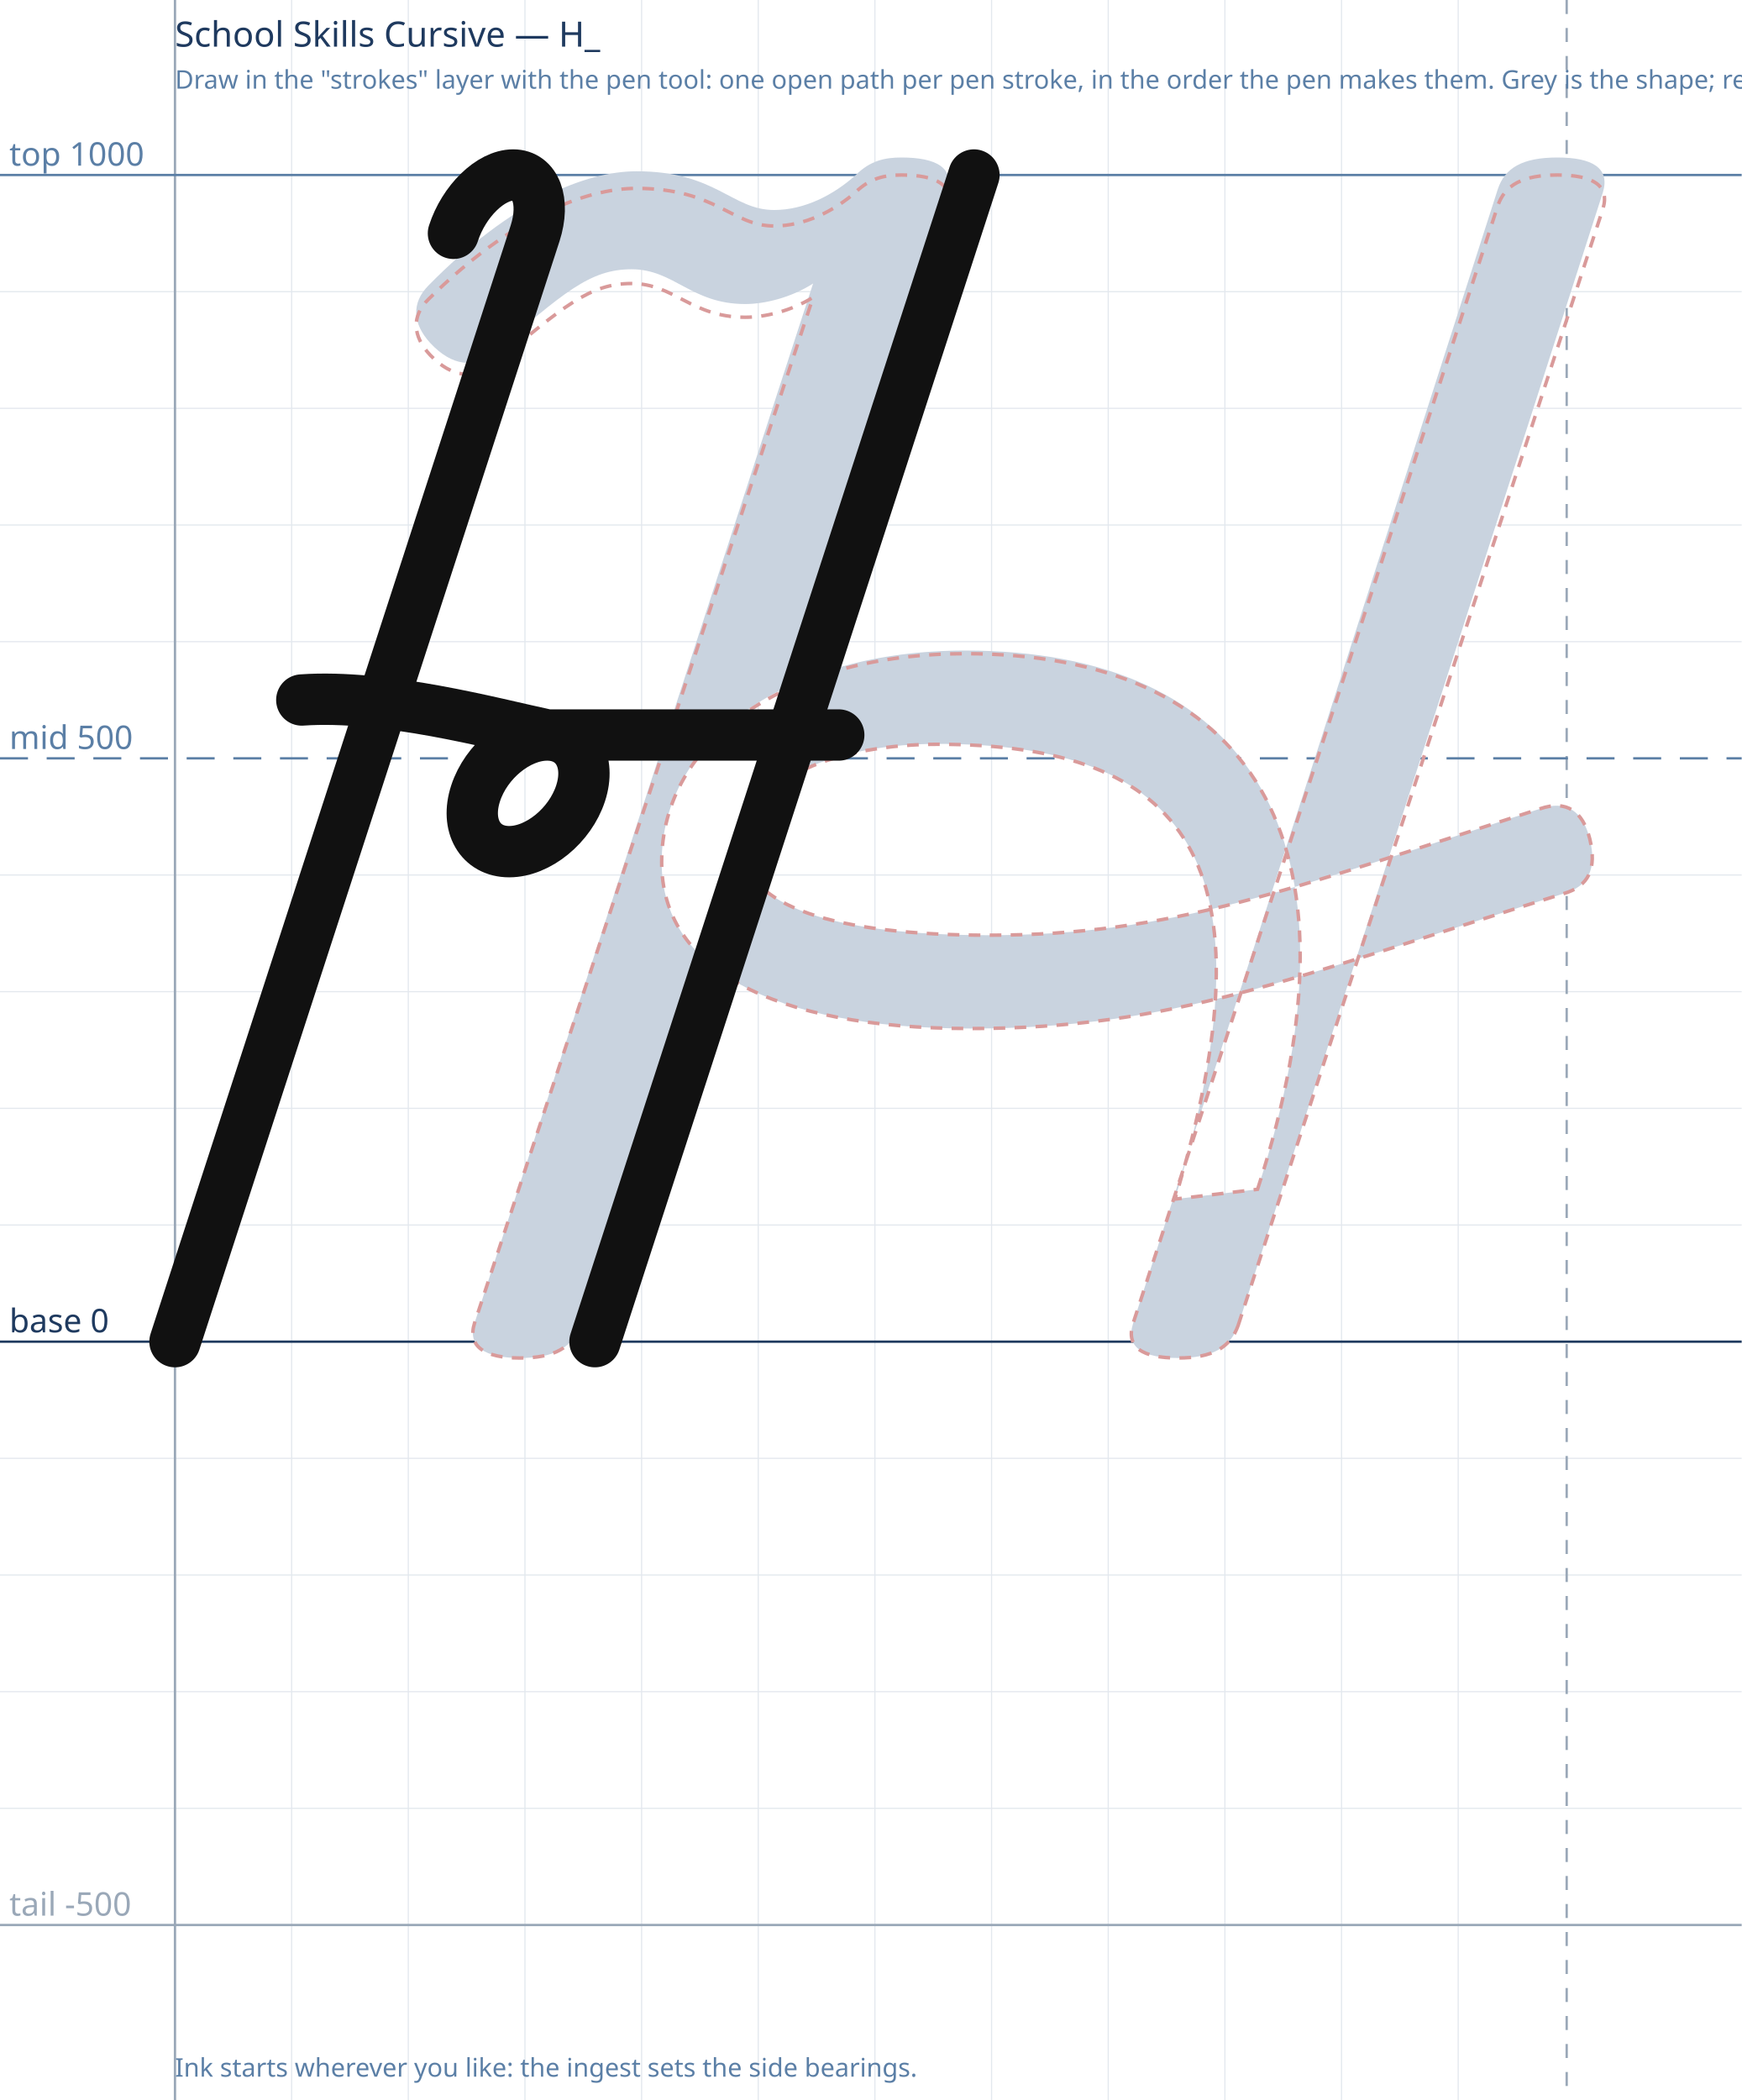
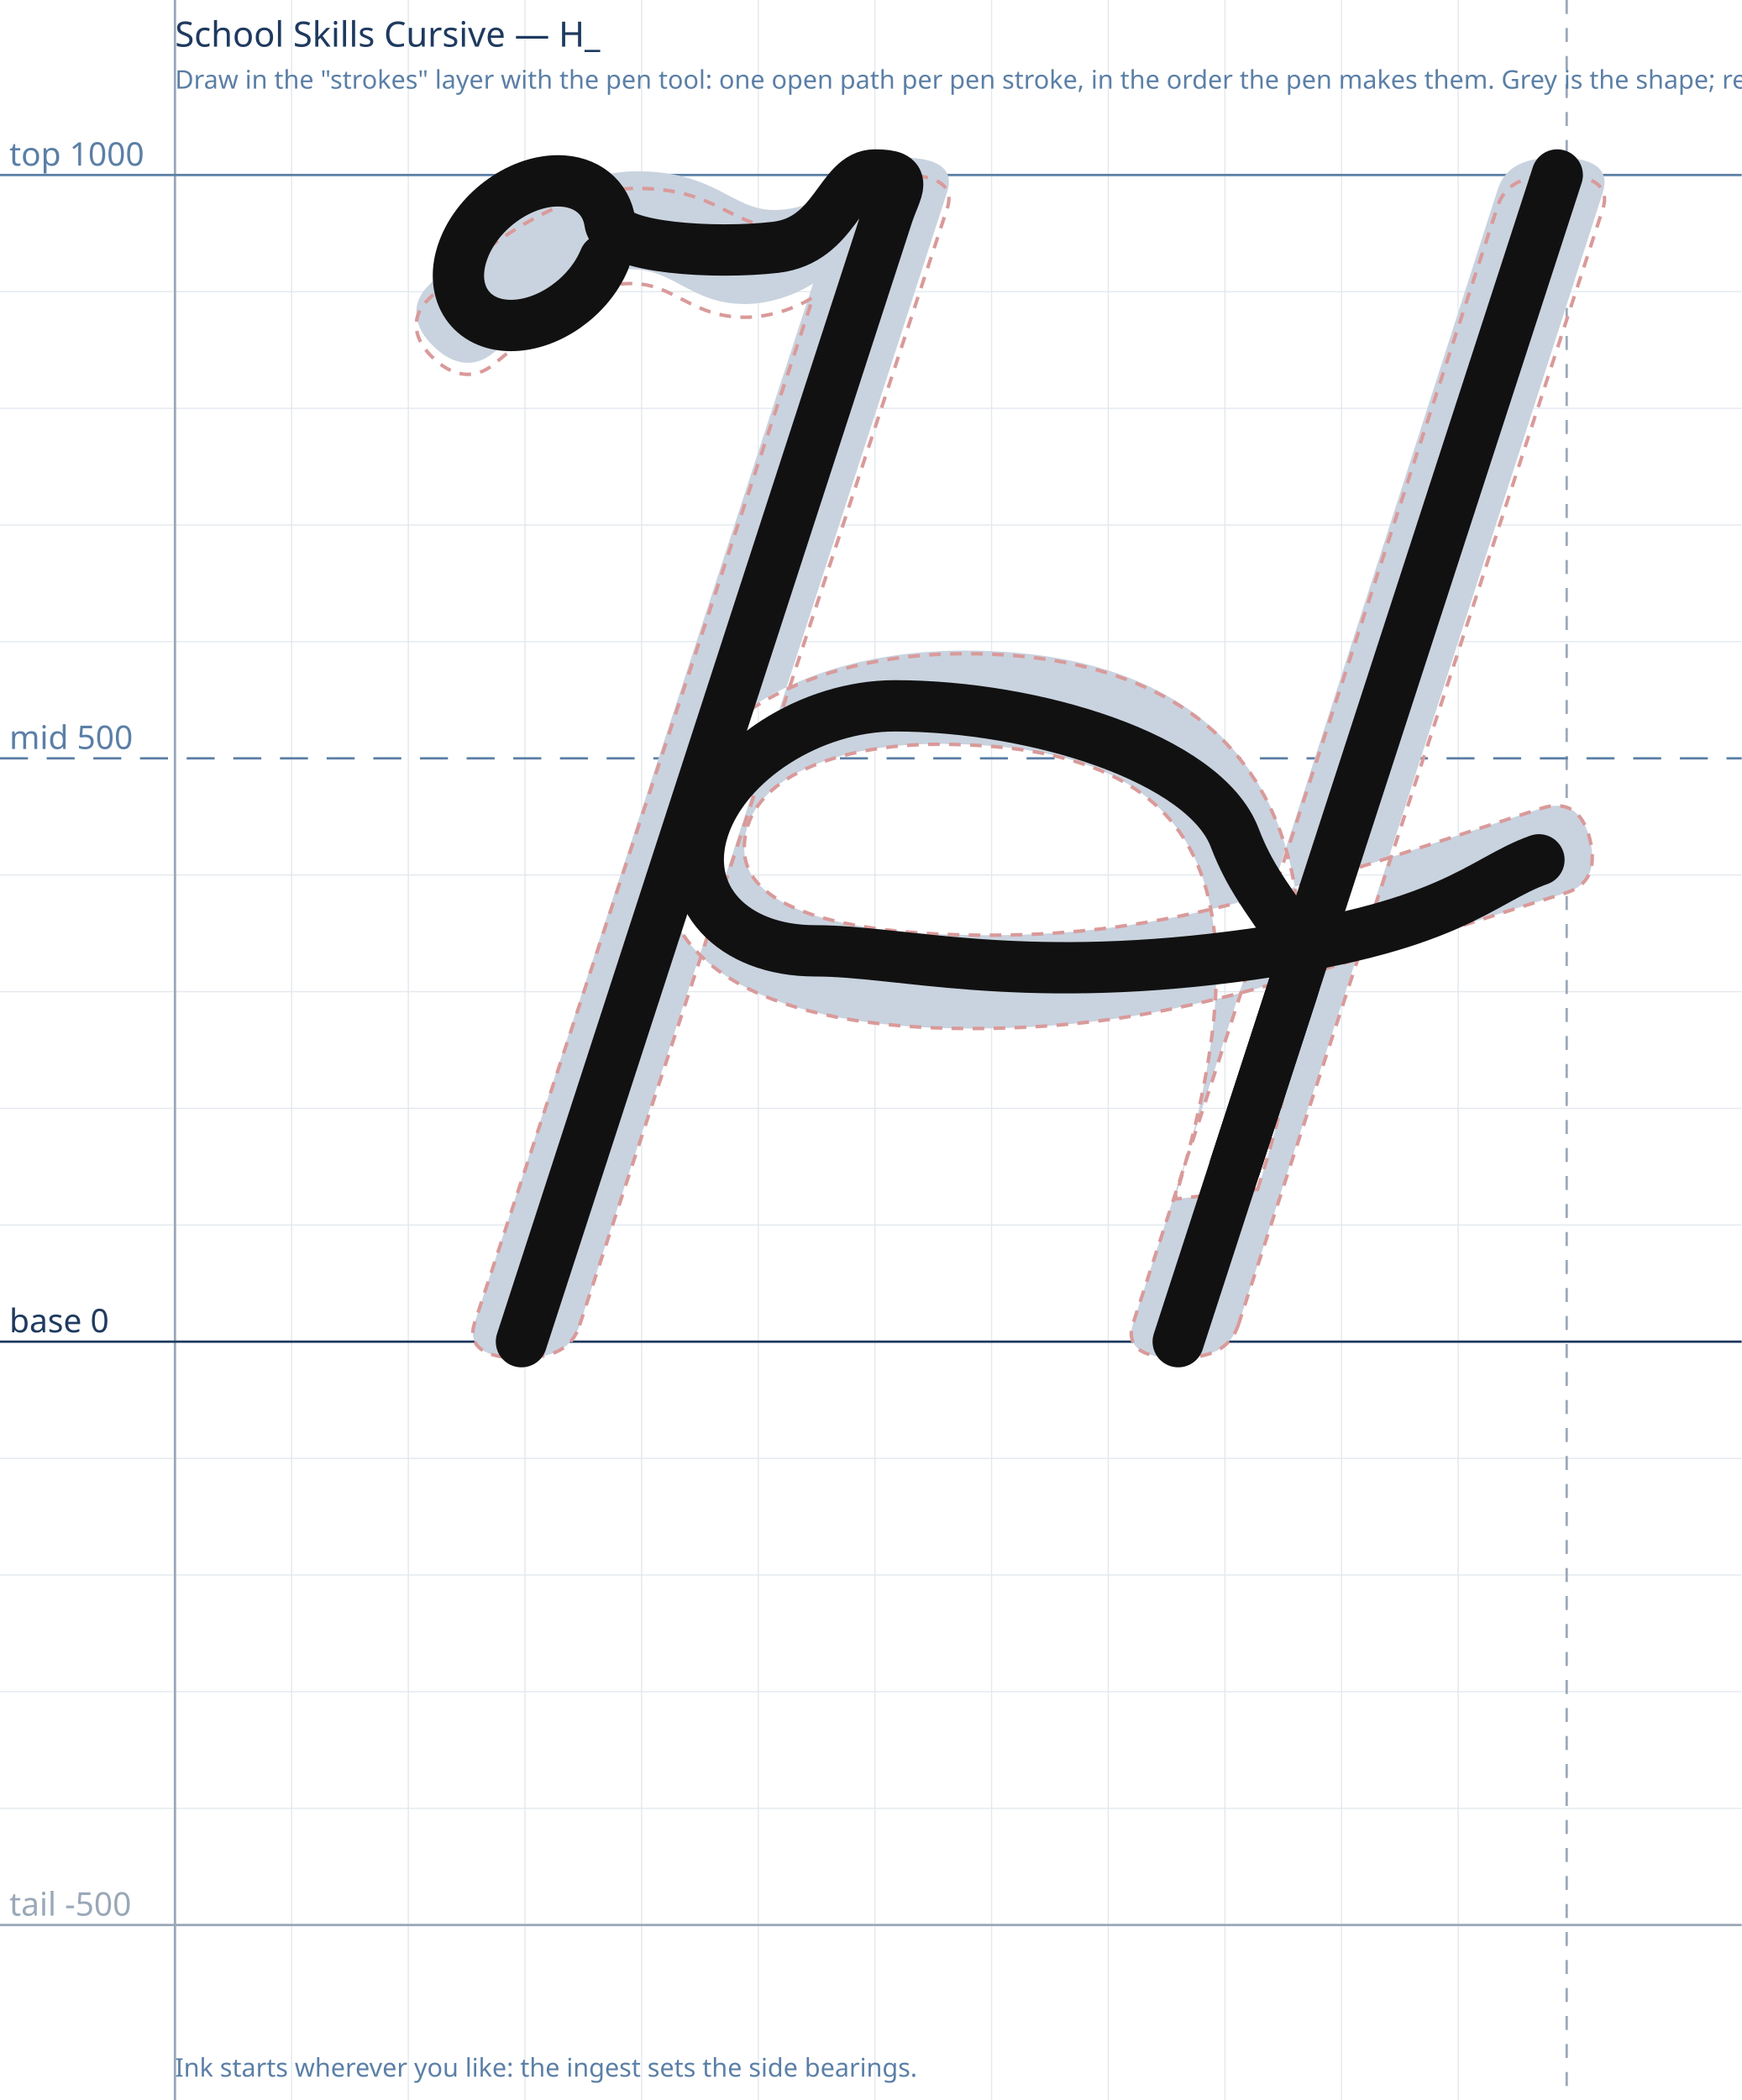
<svg xmlns="http://www.w3.org/2000/svg" width="746.5" height="900" viewBox="0 0 1493 1800" data-hand="cursive" data-glyph="H_" data-units="1000" data-origin="150" data-baseline="1150">
  <g id="ruling">
    <line x1="0" y1="1550" x2="1493" y2="1550" stroke="#e3e8ee" stroke-width="1" />
    <line x1="0" y1="1450" x2="1493" y2="1450" stroke="#e3e8ee" stroke-width="1" />
    <line x1="0" y1="1350" x2="1493" y2="1350" stroke="#e3e8ee" stroke-width="1" />
    <line x1="0" y1="1250" x2="1493" y2="1250" stroke="#e3e8ee" stroke-width="1" />
    <line x1="0" y1="1050" x2="1493" y2="1050" stroke="#e3e8ee" stroke-width="1" />
    <line x1="0" y1="950" x2="1493" y2="950" stroke="#e3e8ee" stroke-width="1" />
    <line x1="0" y1="850" x2="1493" y2="850" stroke="#e3e8ee" stroke-width="1" />
    <line x1="0" y1="750" x2="1493" y2="750" stroke="#e3e8ee" stroke-width="1" />
    <line x1="0" y1="550" x2="1493" y2="550" stroke="#e3e8ee" stroke-width="1" />
    <line x1="0" y1="450" x2="1493" y2="450" stroke="#e3e8ee" stroke-width="1" />
    <line x1="0" y1="350" x2="1493" y2="350" stroke="#e3e8ee" stroke-width="1" />
    <line x1="0" y1="250" x2="1493" y2="250" stroke="#e3e8ee" stroke-width="1" />
    <line x1="150" y1="0" x2="150" y2="1800" stroke="#e3e8ee" stroke-width="1" />
    <line x1="250" y1="0" x2="250" y2="1800" stroke="#e3e8ee" stroke-width="1" />
    <line x1="350" y1="0" x2="350" y2="1800" stroke="#e3e8ee" stroke-width="1" />
    <line x1="450" y1="0" x2="450" y2="1800" stroke="#e3e8ee" stroke-width="1" />
    <line x1="550" y1="0" x2="550" y2="1800" stroke="#e3e8ee" stroke-width="1" />
    <line x1="650" y1="0" x2="650" y2="1800" stroke="#e3e8ee" stroke-width="1" />
    <line x1="750" y1="0" x2="750" y2="1800" stroke="#e3e8ee" stroke-width="1" />
    <line x1="850" y1="0" x2="850" y2="1800" stroke="#e3e8ee" stroke-width="1" />
    <line x1="950" y1="0" x2="950" y2="1800" stroke="#e3e8ee" stroke-width="1" />
    <line x1="1050" y1="0" x2="1050" y2="1800" stroke="#e3e8ee" stroke-width="1" />
    <line x1="1150" y1="0" x2="1150" y2="1800" stroke="#e3e8ee" stroke-width="1" />
    <line x1="1250" y1="0" x2="1250" y2="1800" stroke="#e3e8ee" stroke-width="1" />
    <line x1="150" y1="0" x2="150" y2="1800" stroke="#9aa8b8" stroke-width="2" />
    <line x1="1343" y1="0" x2="1343" y2="1800" stroke="#9aa8b8" stroke-width="2" stroke-dasharray="12 12" />
    <line x1="0" y1="150" x2="1493" y2="150" stroke="#5b7fa6" stroke-width="2" />
    <text x="8" y="142" font-family="sans-serif" font-size="28" fill="#5b7fa6">top 1000</text>
    <line x1="0" y1="650" x2="1493" y2="650" stroke="#5b7fa6" stroke-width="2" stroke-dasharray="24 16" />
    <text x="8" y="642" font-family="sans-serif" font-size="28" fill="#5b7fa6">mid 500</text>
    <line x1="0" y1="1150" x2="1493" y2="1150" stroke="#1f3a5f" stroke-width="2" />
    <text x="8" y="1142" font-family="sans-serif" font-size="28" fill="#1f3a5f">base 0</text>
    <line x1="0" y1="1650" x2="1493" y2="1650" stroke="#9aa8b8" stroke-width="2" />
    <text x="8" y="1642" font-family="sans-serif" font-size="28" fill="#9aa8b8">tail -500</text>
  </g>
  <g id="outline-body">
    <path d="M 496.8 1136 L 811.8 165 C 818.8 144 802.8 135 772.8 135 C 758.6 135 746 137.6 733.4 150.2 C 714.6 167 689.8 180 663.6 180 C 627.2 180 614 146.8 545.6 146.8 C 502.2 146.8 438.2 172.4 367.2 244.8 C 352.6 259.6 353.6 277.4 368.8 294 C 387.8 314.4 407.2 315.6 423.2 302.2 C 483.2 251 505.4 230.8 541.4 230.8 C 578 230.8 592.4 260.6 638.8 260.6 C 655.4 260.6 678 255.2 697 243 L 406.8 1134 C 400.4 1154.2 415.6 1164 445.6 1164 C 475.6 1164 490.6 1155 496.8 1136 Z M 1078 1019.4 C 1177 715.6 1068.6 557.6 827.4 557.6 C 675.6 557.6 567.2 633.2 567.2 739.2 C 567.2 829 659.8 881.6 832 881.6 C 1005.6 881.6 1105 839 1340.2 766 C 1361.8 759.8 1369 744.8 1362.8 719 C 1356.8 695.4 1343 685.4 1320.2 693.2 C 1103.6 763 1005 801.6 847.4 801.6 C 715 801.6 638 776.4 638 727.4 C 638 664.2 723.4 637.6 803.8 637.6 C 1015.8 637.6 1095.4 737.4 1007.2 1027.8 L 1078 1019.4 Z M 1061.4 1136 L 1374 165 C 1380.4 144 1365 135 1335 135 C 1305 135 1290 144 1284 162 L 971.4 1134 C 964.6 1155 979.6 1164 1009.6 1164 C 1039.6 1164 1054.6 1155 1061.4 1136 Z" fill="#c9d3df" fill-rule="evenodd" />
  </g>
  <g id="outline-reach">
    <path d="M 496.8 1136 L 811.8 179.126 C 818.8 158.738 802.8 150 772.8 150 C 758.6 150 746 152.524 733.4 164.757 C 714.6 181.068 689.8 193.689 663.6 193.689 C 627.2 193.689 614 161.456 545.6 161.456 C 502.2 161.456 438.2 186.311 367.2 256.602 C 352.6 270.971 353.6 288.252 368.8 304.369 C 387.8 324.175 407.2 325.34 423.2 312.33 C 483.2 262.621 505.4 243.01 541.4 243.01 C 578 243.01 592.4 271.942 638.8 271.942 C 655.4 271.942 678 266.699 697 254.854 L 406.8 1134 C 400.4 1154.2 415.6 1164 445.6 1164 C 475.6 1164 490.6 1155 496.8 1136 Z M 1078 1019.4 C 1177 715.6 1068.6 560.291 827.4 560.291 C 675.6 560.291 567.2 633.689 567.2 739.2 C 567.2 829 659.8 881.6 832 881.6 C 1005.6 881.6 1105 839 1340.2 766 C 1361.8 759.8 1369 744.8 1362.8 719 C 1356.8 695.4 1343 685.4 1320.2 693.2 C 1103.6 763 1005 801.6 847.4 801.6 C 715 801.6 638 776.4 638 727.4 C 638 664.2 723.4 637.961 803.8 637.961 C 1015.8 637.961 1095.4 737.4 1007.2 1027.8 L 1078 1019.4 Z M 1061.4 1136 L 1374 179.126 C 1380.4 158.738 1365 150 1335 150 C 1305 150 1290 158.738 1284 176.214 L 971.4 1134 C 964.6 1155 979.6 1164 1009.6 1164 C 1039.6 1164 1054.6 1155 1061.4 1136 Z" fill="none" stroke="#d99a9a" stroke-width="3" stroke-dasharray="10 8" fill-rule="evenodd" />
  </g>
  <g id="notes">
    <text x="150" y="40" font-family="sans-serif" font-size="30" fill="#1f3a5f">School Skills Cursive — H_</text>
    <text x="150" y="76" font-family="sans-serif" font-size="22" fill="#5b7fa6">Draw in the "strokes" layer with the pen tool: one open path per pen stroke, in the order the pen makes them. Grey is the shape; red dashes are how far the tall or hanging part goes.</text>
    <text x="150" y="1780" font-family="sans-serif" font-size="22" fill="#5b7fa6">Ink starts wherever you like: the ingest sets the side bearings.</text>
  </g>
  <g id="strokes">
-     <path id="stroke-1" d="M 388.7 200 C 397.6 172.4 420.6 150 439.9 150 C 459.2 150 467.6 172.4 458.7 200 L 150 1150" fill="none" stroke="#111" stroke-width="44" stroke-linecap="round" stroke-linejoin="round" />
-     <path id="stroke-2" d="M 834.9 150 L 510 1150" fill="none" stroke="#111" stroke-width="44" stroke-linecap="round" stroke-linejoin="round" />
-     <path id="stroke-3" d="M 258.7 600 C 330.3 595 422.2 620 469 630 C 493.8 630 506.7 652.4 497.7 680 C 488.7 707.6 461.3 730 436.5 730 C 411.6 730 398.7 707.6 407.7 680 C 416.7 652.4 444.1 630 469 630 C 539 630 619 630 719 630" fill="none" stroke="#111" stroke-width="44" stroke-linecap="round" stroke-linejoin="round" />
+     <path id="stroke-1" d="M 518.2 222.4 C 505 254.4 470.2 279 438 279 C 403.8 279 385 251.2 396.2 217 C 407.3 182.8 444.1 155 478.3 155 C 502.4 155 519.8 169 522.9 190.8 C 525.9 212.6 612.8 218 664.8 212 C 716.7 206 719.9 150 749.9 150 C 779.9 150 768.7 160 760.5 185 L 447 1150" fill="none" stroke="#111" stroke-width="44" stroke-linecap="round" stroke-linejoin="round" />
+     <path id="stroke-2" d="M 1334.9 150 L 1010 1150" fill="none" stroke="#111" stroke-width="44" stroke-linecap="round" stroke-linejoin="round" />
+     <path id="stroke-3" d="M 1058.7 1000 L 1107.5 850 C 1124.9 796.4 1084.3 786 1058.4 718 C 1032.5 650 887.1 605 767.1 605 C 695.3 605 621.8 652 603 710 C 584.1 768 627.1 815 698.8 815 C 770.6 815 869.4 844 1057.2 820 C 1245 796 1268.3 755 1319.2 737" fill="none" stroke="#111" stroke-width="44" stroke-linecap="round" stroke-linejoin="round" />
  </g>
</svg>
